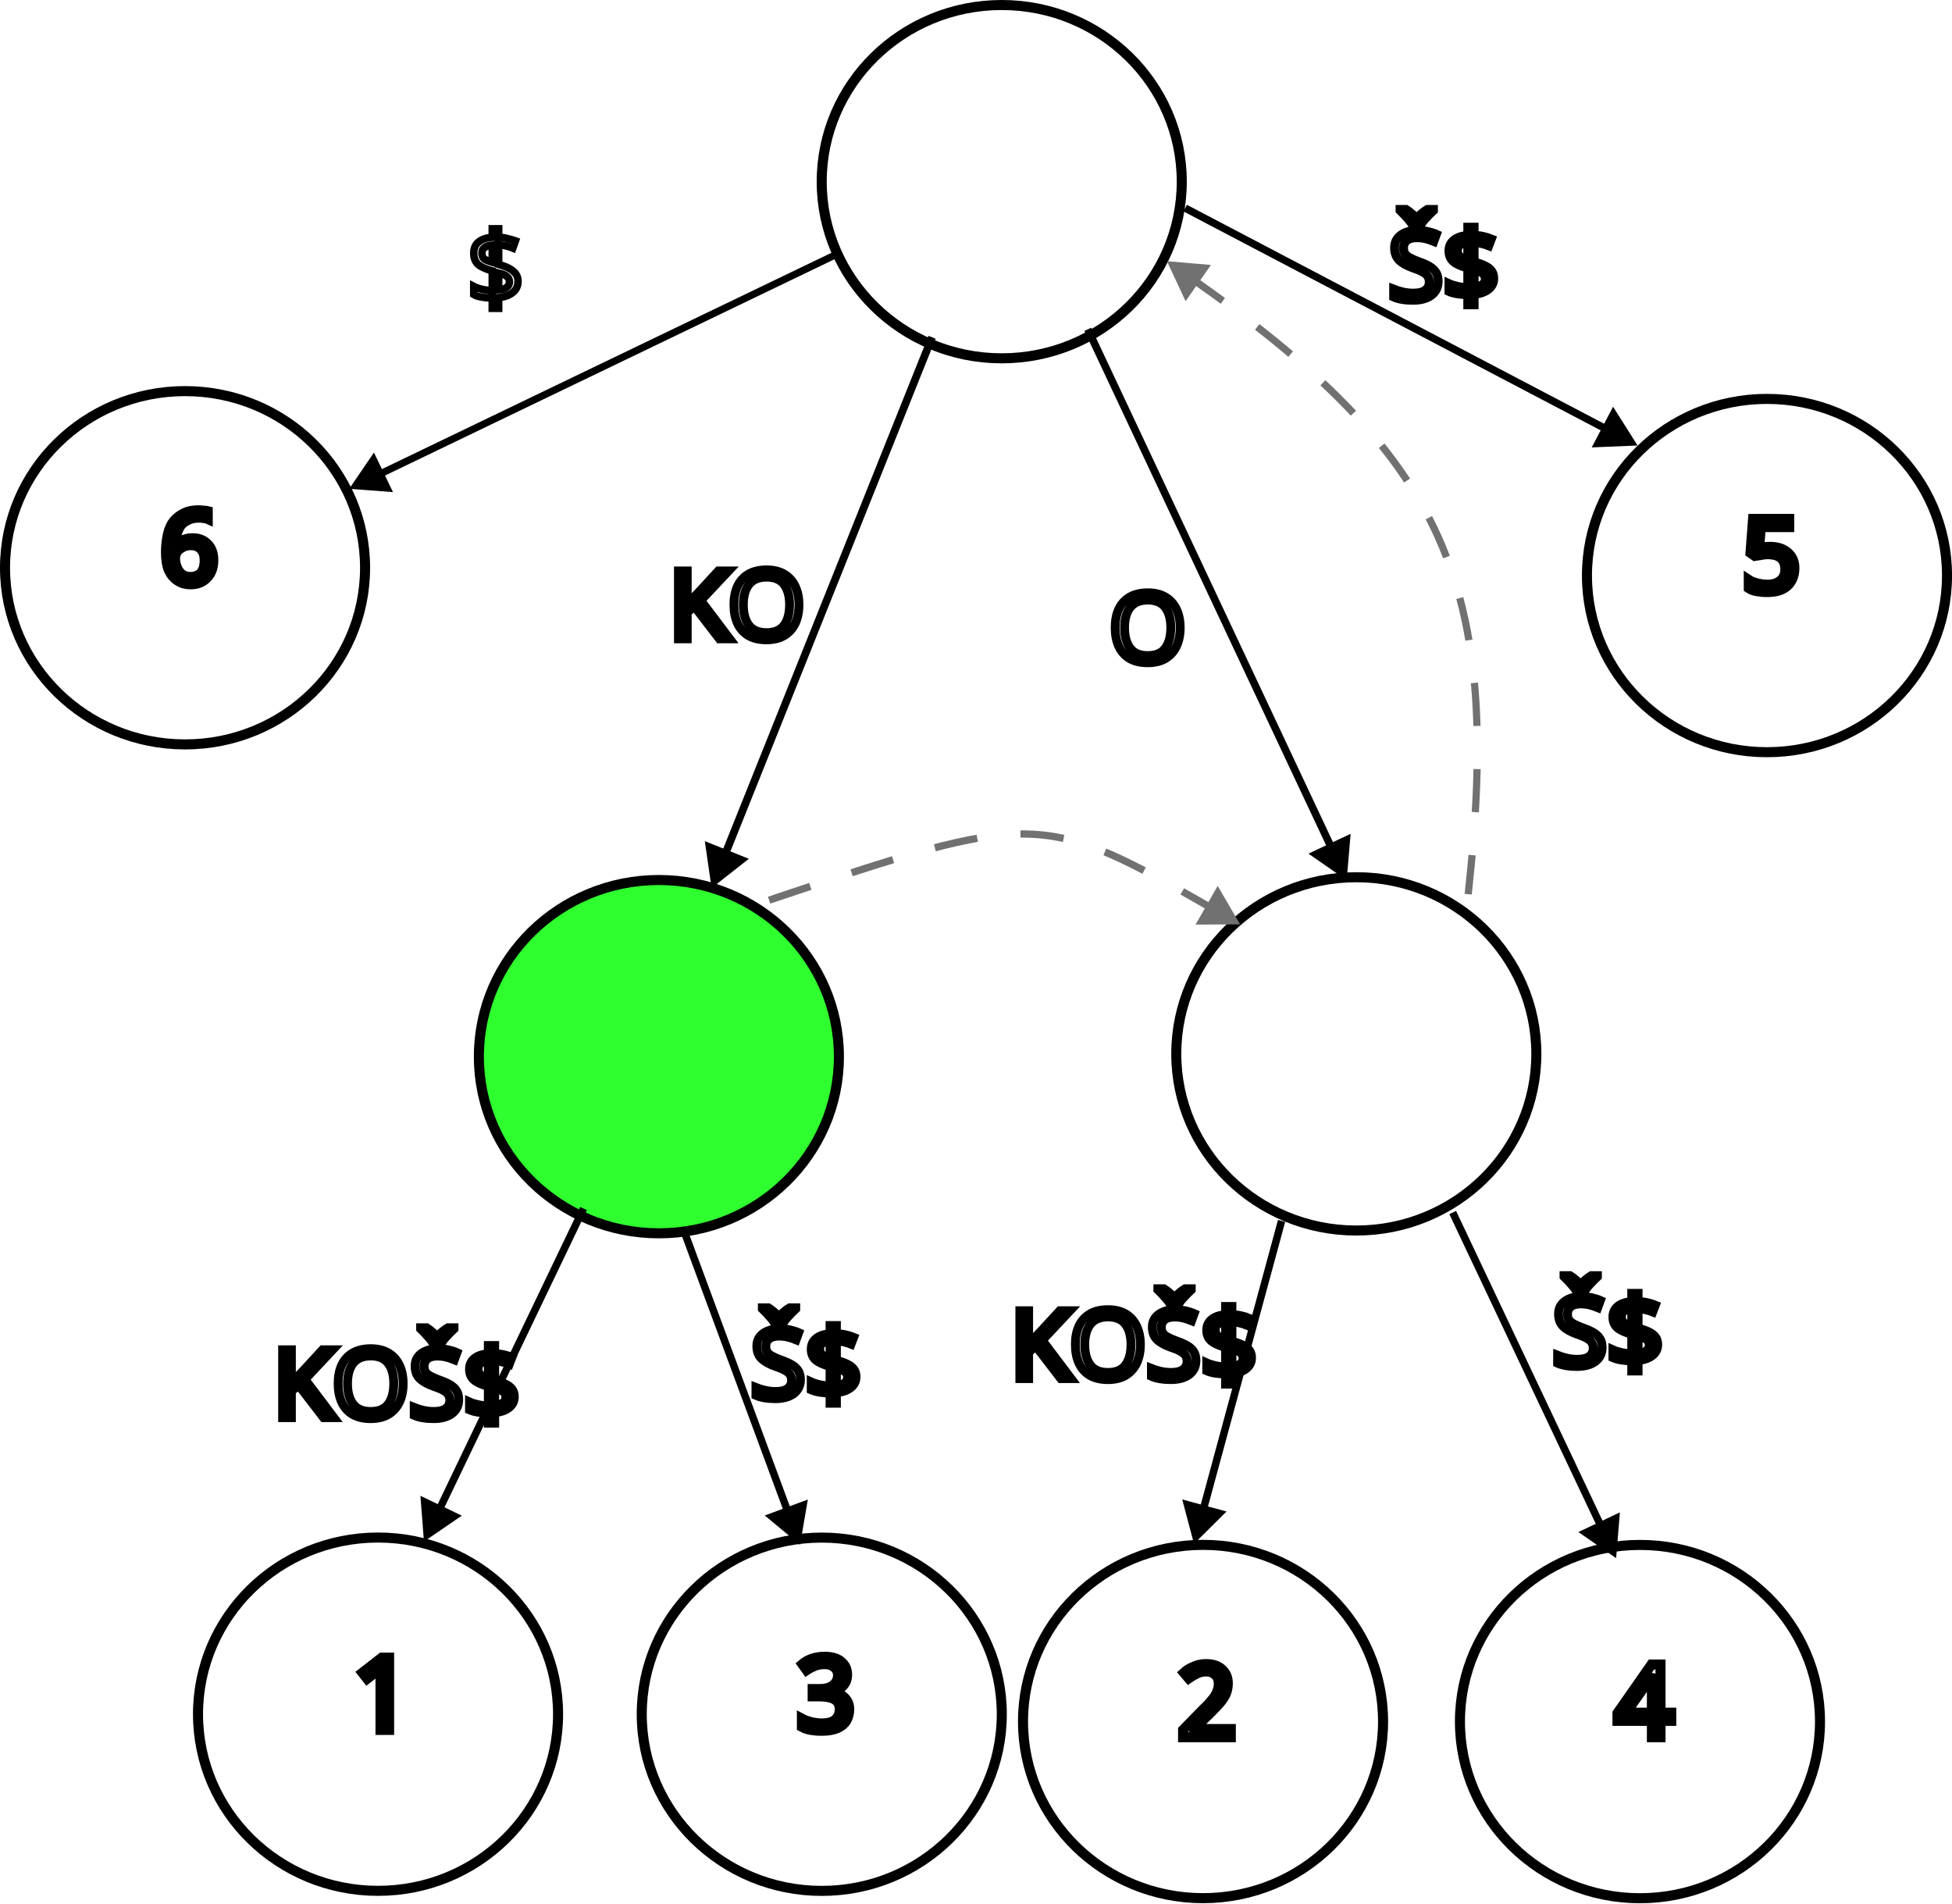
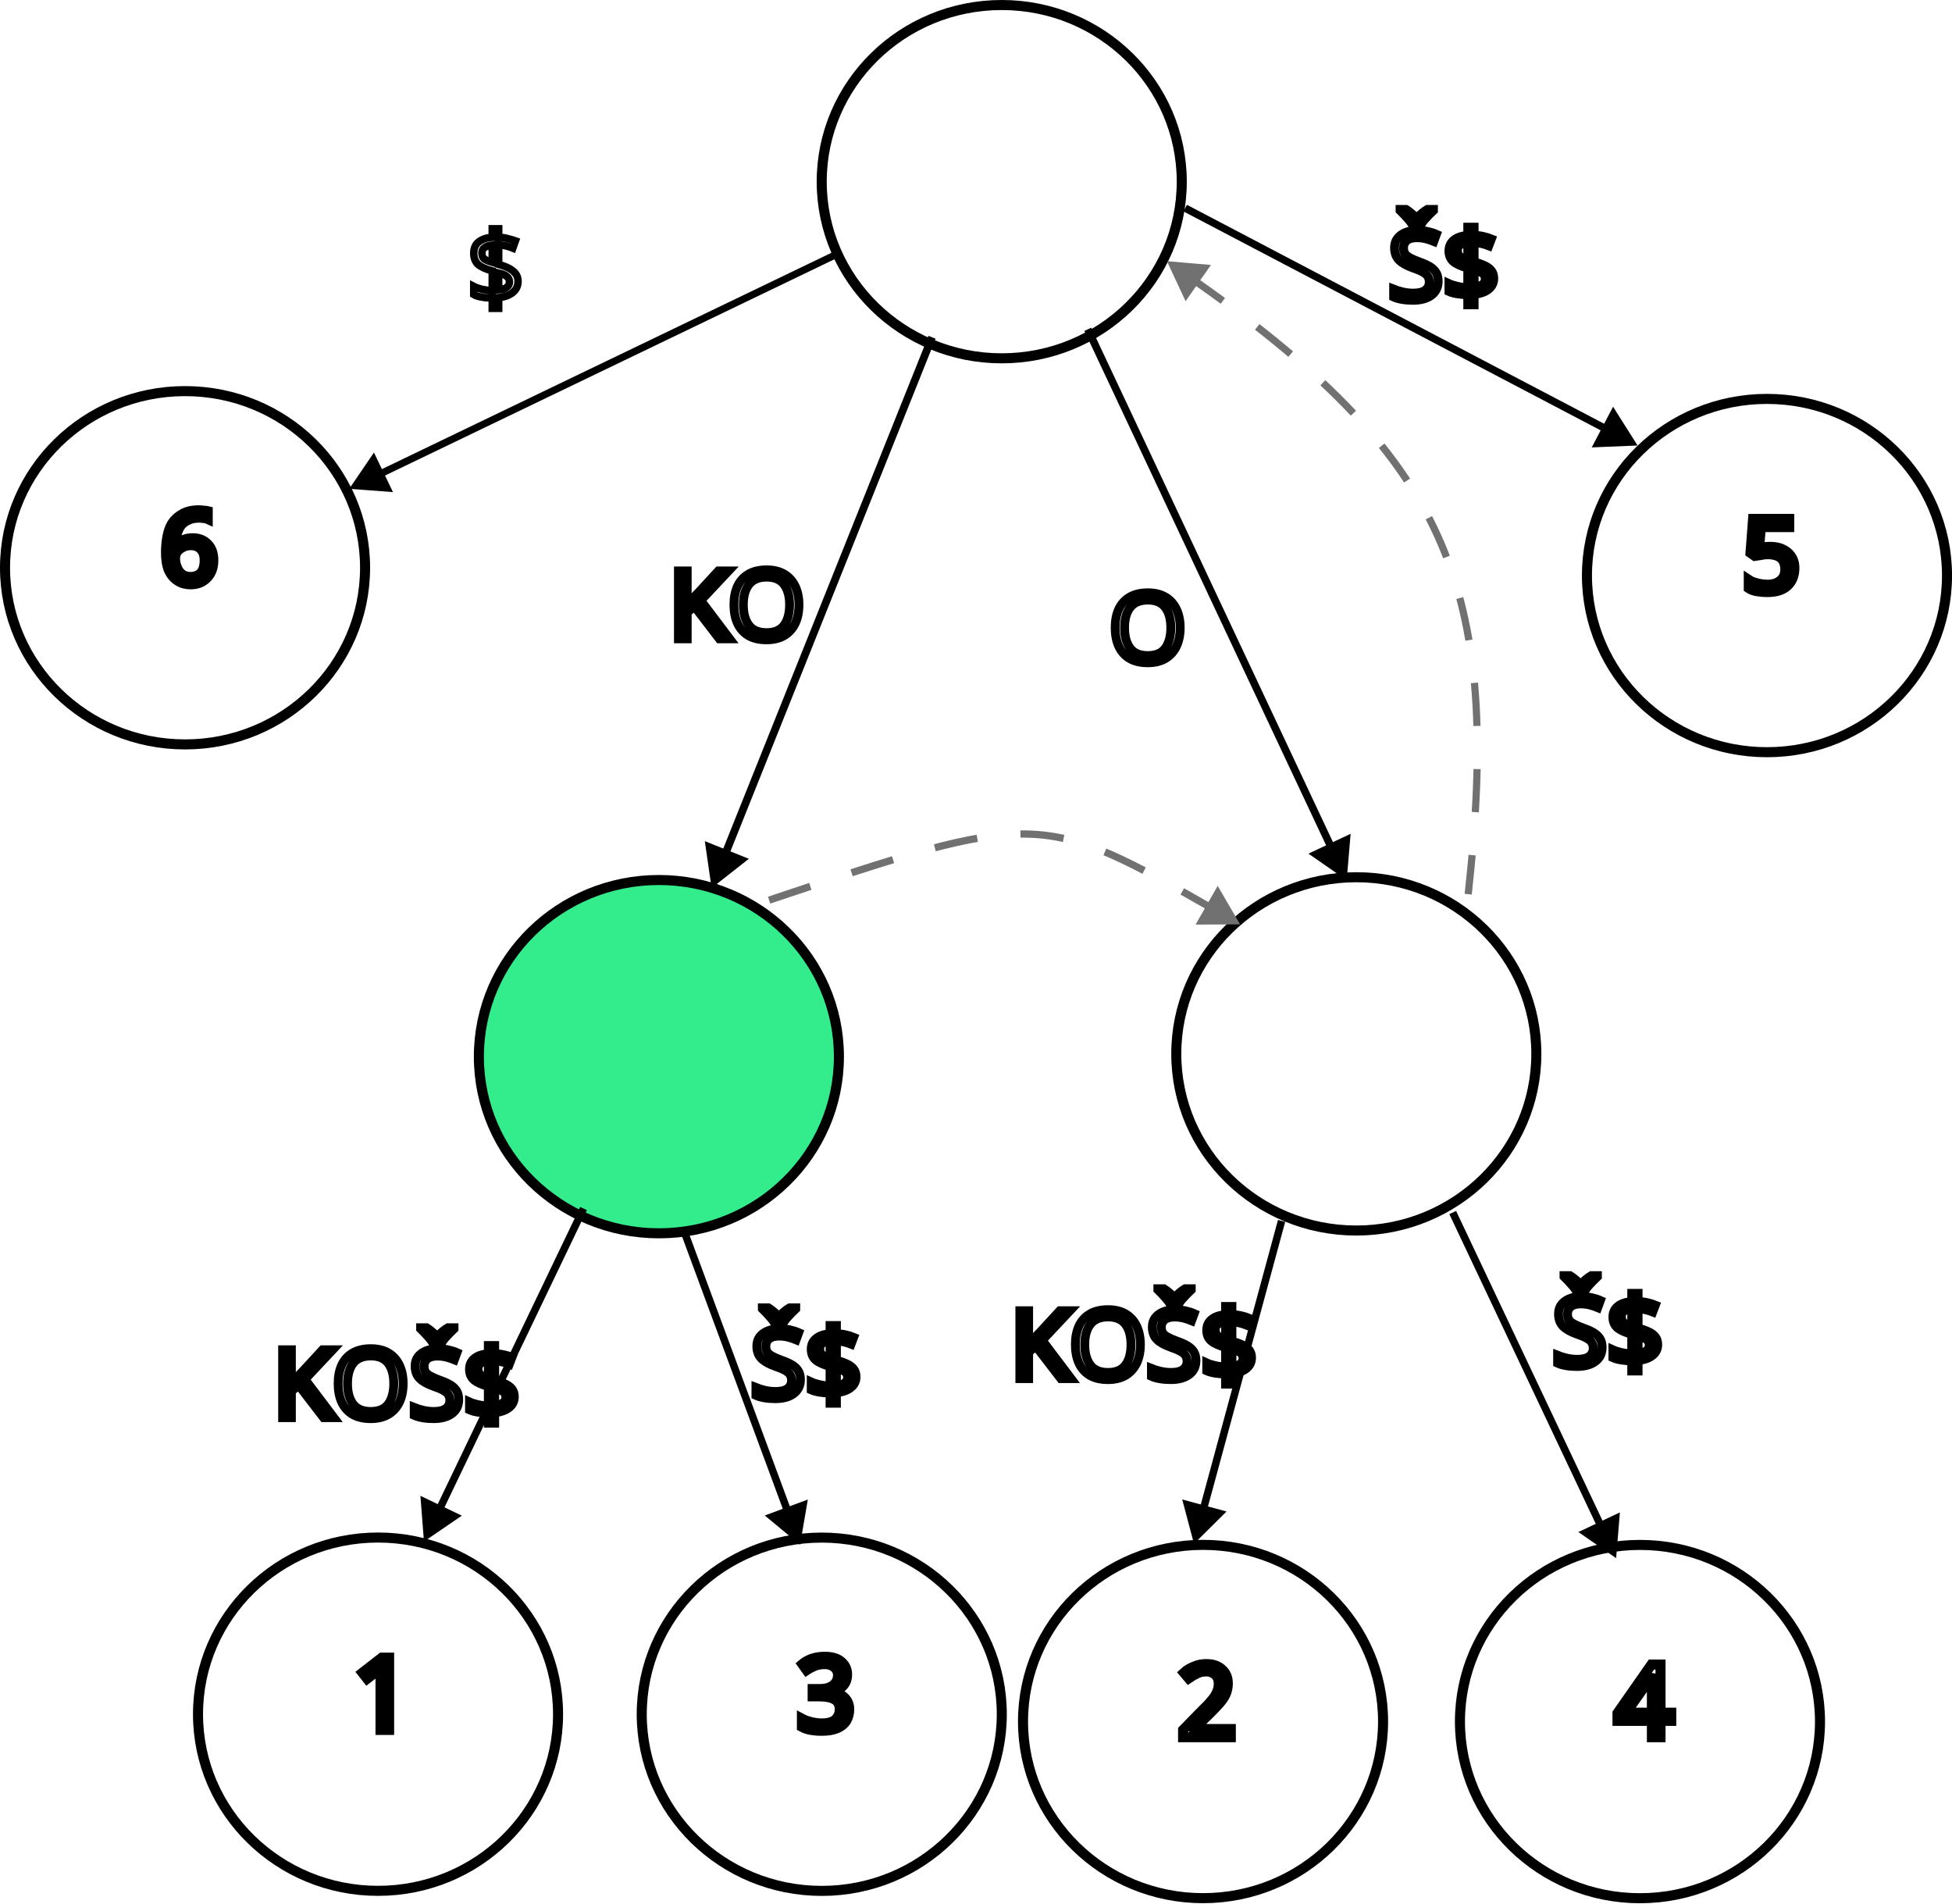
<svg xmlns="http://www.w3.org/2000/svg" width="70.913mm" height="69.127mm" viewBox="0 0 70.913 69.127" version="1.1" id="svg1" xml:space="preserve">
  <defs id="defs1">
    <rect x="490.732" y="241.831" width="161.927" height="94.045" id="rect44" />
    <marker style="overflow:visible" id="Triangle" refX="0" refY="0" orient="auto" markerWidth="1" markerHeight="1" viewBox="0 0 1 1" preserveAspectRatio="xMidYMid">
      <path transform="scale(0.5)" style="fill:context-stroke;fill-rule:evenodd;stroke:context-stroke;stroke-width:1pt" d="M 5.77,0 -2.88,5 V -5 Z" id="path135" />
    </marker>
    <marker style="overflow:visible" id="Triangle-1-27-2-8" refX="0" refY="0" orient="auto-start-reverse" markerWidth="1" markerHeight="1" viewBox="0 0 1 1" preserveAspectRatio="xMidYMid">
      <path transform="scale(0.5)" style="fill:context-stroke;fill-rule:evenodd;stroke:context-stroke;stroke-width:1pt" d="M 5.77,0 -2.88,5 V -5 Z" id="path135-7-9-91-0" />
    </marker>
    <marker style="overflow:visible" id="Triangle-1-27-0-35-6" refX="0" refY="0" orient="auto-start-reverse" markerWidth="1" markerHeight="1" viewBox="0 0 1 1" preserveAspectRatio="xMidYMid">
      <path transform="scale(0.5)" style="fill:context-stroke;fill-rule:evenodd;stroke:context-stroke;stroke-width:1pt" d="M 5.77,0 -2.88,5 V -5 Z" id="path135-7-9-9-9-8" />
    </marker>
    <marker style="overflow:visible" id="Triangle-1-27-0-3-8-1" refX="0" refY="0" orient="auto-start-reverse" markerWidth="1" markerHeight="1" viewBox="0 0 1 1" preserveAspectRatio="xMidYMid">
      <path transform="scale(0.5)" style="fill:context-stroke;fill-rule:evenodd;stroke:context-stroke;stroke-width:1pt" d="M 5.77,0 -2.88,5 V -5 Z" id="path135-7-9-9-8-4-9" />
    </marker>
    <marker style="overflow:visible" id="Triangle-1-2-4-6-7" refX="0" refY="0" orient="auto-start-reverse" markerWidth="1" markerHeight="1" viewBox="0 0 1 1" preserveAspectRatio="xMidYMid">
      <path transform="scale(0.5)" style="fill:context-stroke;fill-rule:evenodd;stroke:context-stroke;stroke-width:1pt" d="M 5.77,0 -2.88,5 V -5 Z" id="path135-7-2-3-3-2" />
    </marker>
    <marker style="overflow:visible" id="Triangle-1-27-0-35-7-2" refX="0" refY="0" orient="auto-start-reverse" markerWidth="1" markerHeight="1" viewBox="0 0 1 1" preserveAspectRatio="xMidYMid">
      <path transform="scale(0.5)" style="fill:context-stroke;fill-rule:evenodd;stroke:context-stroke;stroke-width:1pt" d="M 5.77,0 -2.88,5 V -5 Z" id="path135-7-9-9-9-7-8" />
    </marker>
    <marker style="overflow:visible" id="Triangle-1-27-0-3-8-3-9" refX="0" refY="0" orient="auto-start-reverse" markerWidth="1" markerHeight="1" viewBox="0 0 1 1" preserveAspectRatio="xMidYMid">
      <path transform="scale(0.5)" style="fill:context-stroke;fill-rule:evenodd;stroke:context-stroke;stroke-width:1pt" d="M 5.77,0 -2.88,5 V -5 Z" id="path135-7-9-9-8-4-3-0" />
    </marker>
    <marker style="overflow:visible" id="Triangle-5" refX="0" refY="0" orient="auto-start-reverse" markerWidth="1" markerHeight="1" viewBox="0 0 1 1" preserveAspectRatio="xMidYMid">
      <path transform="scale(0.5)" style="fill:context-stroke;fill-rule:evenodd;stroke:context-stroke;stroke-width:1pt" d="M 5.77,0 -2.88,5 V -5 Z" id="path135-8" />
    </marker>
    <marker style="overflow:visible" id="Triangle-58" refX="0" refY="0" orient="auto-start-reverse" markerWidth="1" markerHeight="1" viewBox="0 0 1 1" preserveAspectRatio="xMidYMid">
      <path transform="scale(0.5)" style="fill:context-stroke;fill-rule:evenodd;stroke:context-stroke;stroke-width:1pt" d="M 5.77,0 -2.88,5 V -5 Z" id="path135-1" />
    </marker>
    <rect x="173.456" y="550.378" width="62.326" height="20.116" id="rect37" />
    <rect x="173.456" y="550.378" width="62.326" height="20.116" id="rect38" />
    <rect x="173.456" y="550.378" width="62.326" height="20.116" id="rect39" />
    <rect x="173.456" y="550.378" width="62.326" height="20.116" id="rect40" />
    <rect x="173.456" y="550.378" width="62.326" height="20.116" id="rect41" />
    <rect x="173.456" y="550.378" width="62.326" height="20.116" id="rect42" />
    <rect x="173.456" y="550.378" width="62.326" height="20.116" id="rect43" />
  </defs>
  <g id="g37" transform="translate(-68.26251,-90.09062)" style="display:inline">
    <text xml:space="preserve" style="font-style:normal;font-variant:normal;font-weight:normal;font-stretch:normal;font-size:3.678px;font-family:sans-serif;-inkscape-font-specification:'sans-serif, Normal';font-variant-ligatures:normal;font-variant-caps:normal;font-variant-numeric:normal;font-variant-east-asian:normal;text-align:start;writing-mode:lr-tb;direction:ltr;text-anchor:start;display:inline;fill:none;fill-opacity:0;fill-rule:nonzero;stroke:#000000;stroke-width:0.365;stroke-dasharray:none;stroke-opacity:1" x="81.102" y="152.919" id="text1">
      <tspan id="tspan1" style="stroke-width:0.365" x="81.102" y="152.919">1</tspan>
    </text>
    <ellipse style="fill:none;fill-opacity:0;fill-rule:nonzero;stroke:#000000;stroke-width:0.365;stroke-dasharray:none;stroke-opacity:1" id="ellipse1" cx="104.654" cy="96.689" rx="6.54" ry="6.416" />
-     <ellipse style="fill:#00ff00;fill-opacity:0.816;fill-rule:nonzero;stroke:#000000;stroke-width:0.365;stroke-dasharray:none;stroke-opacity:1" id="ellipse2" cx="92.199" cy="128.469" rx="6.54" ry="6.416" />
+     <ellipse style="fill:#05e972;fill-opacity:0.816;fill-rule:nonzero;stroke:#000000;stroke-width:0.365;stroke-dasharray:none;stroke-opacity:1" id="ellipse2" cx="92.199" cy="128.469" rx="6.54" ry="6.416" />
    <ellipse style="fill:none;fill-opacity:0;fill-rule:nonzero;stroke:#000000;stroke-width:0.365;stroke-dasharray:none;stroke-opacity:1" id="ellipse3" cx="81.996" cy="152.351" rx="6.54" ry="6.416" />
    <text xml:space="preserve" style="font-style:normal;font-variant:normal;font-weight:normal;font-stretch:normal;font-size:3.678px;font-family:sans-serif;-inkscape-font-specification:'sans-serif, Normal';font-variant-ligatures:normal;font-variant-caps:normal;font-variant-numeric:normal;font-variant-east-asian:normal;text-align:start;writing-mode:lr-tb;direction:ltr;text-anchor:start;display:inline;fill:none;fill-opacity:0;fill-rule:nonzero;stroke:#000000;stroke-width:0.365;stroke-dasharray:none;stroke-opacity:1" x="97.222" y="152.921" id="text3">
      <tspan id="tspan3" style="stroke-width:0.365" x="97.222" y="152.921">3</tspan>
    </text>
    <ellipse style="fill:none;fill-opacity:0;fill-rule:nonzero;stroke:#000000;stroke-width:0.365;stroke-dasharray:none;stroke-opacity:1" id="ellipse4" cx="98.116" cy="152.353" rx="6.54" ry="6.416" />
    <path style="fill:none;fill-opacity:0;fill-rule:nonzero;stroke:#000000;stroke-width:0.28;stroke-dasharray:none;stroke-opacity:1;marker-end:url(#Triangle-1-27-2-8)" d="m 102.122,102.341 -7.639,19.082" id="path5" />
    <path style="fill:none;fill-opacity:0;fill-rule:nonzero;stroke:#000000;stroke-width:0.271;stroke-dasharray:none;stroke-opacity:1;marker-end:url(#Triangle-1-27-0-35-6)" d="m 89.461,133.986 -5.381,11.227" id="path8" />
    <path style="fill:none;fill-opacity:0;fill-rule:nonzero;stroke:#000000;stroke-width:0.271;stroke-dasharray:none;stroke-opacity:1;marker-end:url(#Triangle-1-27-0-3-8-1)" d="m 93.129,134.851 3.865,10.444" id="path9" />
    <text xml:space="preserve" transform="matrix(0.2326683,0,0,0.2252089,52.20115,-13.68717)" id="text28" style="font-style:normal;font-variant:normal;font-weight:300;font-stretch:normal;font-size:15.411px;font-family:Calibri;-inkscape-font-specification:'Calibri, Light';font-variant-ligatures:normal;font-variant-caps:normal;font-variant-numeric:normal;font-variant-east-asian:normal;text-align:start;writing-mode:lr-tb;direction:ltr;white-space:pre;shape-inside:url(#rect37);display:inline;fill:none;fill-opacity:0;fill-rule:nonzero;stroke:#000000;stroke-width:1.38;stroke-dasharray:none;stroke-opacity:1">
      <tspan x="173.457" y="563.862" id="tspan2">KO</tspan>
    </text>
    <text xml:space="preserve" transform="matrix(0.2326683,0,0,0.2252089,55.18426,13.87497)" id="text29" style="font-style:normal;font-variant:normal;font-weight:300;font-stretch:normal;font-size:15.411px;font-family:Calibri;-inkscape-font-specification:'Calibri, Light';font-variant-ligatures:normal;font-variant-caps:normal;font-variant-numeric:normal;font-variant-east-asian:normal;text-align:start;writing-mode:lr-tb;direction:ltr;white-space:pre;shape-inside:url(#rect38);display:inline;fill:none;fill-opacity:0;fill-rule:nonzero;stroke:#000000;stroke-width:1.38;stroke-dasharray:none;stroke-opacity:1">
      <tspan x="173.457" y="563.862" id="tspan4">Š$</tspan>
    </text>
    <ellipse style="fill:none;fill-opacity:0;fill-rule:nonzero;stroke:#000000;stroke-width:0.365;stroke-dasharray:none;stroke-opacity:1" id="ellipse29" cx="117.535" cy="128.368" rx="6.54" ry="6.416" />
    <path style="fill:none;fill-opacity:0;fill-rule:nonzero;stroke:#000000;stroke-width:0.275;stroke-dasharray:none;stroke-opacity:1;marker-end:url(#Triangle-1-2-4-6-7)" d="m 107.781,102.052 8.989,19.125" id="path29" />
    <text xml:space="preserve" transform="matrix(0.2326683,0,0,0.2252089,68.19823,-12.85386)" id="text30" style="font-style:normal;font-variant:normal;font-weight:300;font-stretch:normal;font-size:15.411px;font-family:Calibri;-inkscape-font-specification:'Calibri, Light';font-variant-ligatures:normal;font-variant-caps:normal;font-variant-numeric:normal;font-variant-east-asian:normal;text-align:start;writing-mode:lr-tb;direction:ltr;white-space:pre;shape-inside:url(#rect39);display:inline;fill:none;fill-opacity:0;fill-rule:nonzero;stroke:#000000;stroke-width:1.38;stroke-dasharray:none;stroke-opacity:1">
      <tspan x="173.457" y="563.862" id="tspan5">O</tspan>
    </text>
    <text xml:space="preserve" transform="matrix(0.2326683,0,0,0.2252089,37.82211,14.60027)" id="text31" style="font-style:normal;font-variant:normal;font-weight:300;font-stretch:normal;font-size:15.411px;font-family:Calibri;-inkscape-font-specification:'Calibri, Light';font-variant-ligatures:normal;font-variant-caps:normal;font-variant-numeric:normal;font-variant-east-asian:normal;text-align:start;writing-mode:lr-tb;direction:ltr;white-space:pre;shape-inside:url(#rect40);display:inline;fill:none;fill-opacity:0;fill-rule:nonzero;stroke:#000000;stroke-width:1.38;stroke-dasharray:none;stroke-opacity:1">
      <tspan x="173.457" y="563.862" id="tspan6">KOŠ$</tspan>
    </text>
    <text xml:space="preserve" style="font-style:normal;font-variant:normal;font-weight:normal;font-stretch:normal;font-size:3.678px;font-family:sans-serif;-inkscape-font-specification:'sans-serif, Normal';font-variant-ligatures:normal;font-variant-caps:normal;font-variant-numeric:normal;font-variant-east-asian:normal;text-align:start;writing-mode:lr-tb;direction:ltr;text-anchor:start;display:inline;fill:none;fill-opacity:0;fill-rule:nonzero;stroke:#000000;stroke-width:0.365;stroke-dasharray:none;stroke-opacity:1" x="111.072" y="153.185" id="text32">
      <tspan id="tspan32" style="stroke-width:0.365" x="111.072" y="153.185">2</tspan>
    </text>
    <ellipse style="fill:none;fill-opacity:0;fill-rule:nonzero;stroke:#000000;stroke-width:0.365;stroke-dasharray:none;stroke-opacity:1" id="ellipse32" cx="111.967" cy="152.617" rx="6.54" ry="6.416" />
    <text xml:space="preserve" style="font-style:normal;font-variant:normal;font-weight:normal;font-stretch:normal;font-size:3.678px;font-family:sans-serif;-inkscape-font-specification:'sans-serif, Normal';font-variant-ligatures:normal;font-variant-caps:normal;font-variant-numeric:normal;font-variant-east-asian:normal;text-align:start;writing-mode:lr-tb;direction:ltr;text-anchor:start;display:inline;fill:none;fill-opacity:0;fill-rule:nonzero;stroke:#000000;stroke-width:0.365;stroke-dasharray:none;stroke-opacity:1" x="126.946" y="153.187" id="text33">
      <tspan id="tspan33" style="stroke-width:0.365" x="126.946" y="153.187">4</tspan>
    </text>
    <ellipse style="fill:none;fill-opacity:0;fill-rule:nonzero;stroke:#000000;stroke-width:0.365;stroke-dasharray:none;stroke-opacity:1" id="ellipse33" cx="127.84" cy="152.619" rx="6.54" ry="6.416" />
    <path style="fill:none;fill-opacity:0;fill-rule:nonzero;stroke:#000000;stroke-width:0.271;stroke-dasharray:none;stroke-opacity:1;marker-end:url(#Triangle-1-27-0-35-7-2)" d="m 114.82,134.435 -2.93,10.799" id="path33" />
    <path style="fill:none;fill-opacity:0;fill-rule:nonzero;stroke:#000000;stroke-width:0.271;stroke-dasharray:none;stroke-opacity:1;marker-end:url(#Triangle-1-27-0-3-8-3-9)" d="m 121.037,134.13 5.525,11.683" id="path34" />
    <text xml:space="preserve" transform="matrix(0.2326683,0,0,0.2252089,84.308,12.70601)" id="text34" style="font-style:normal;font-variant:normal;font-weight:300;font-stretch:normal;font-size:15.411px;font-family:Calibri;-inkscape-font-specification:'Calibri, Light';font-variant-ligatures:normal;font-variant-caps:normal;font-variant-numeric:normal;font-variant-east-asian:normal;text-align:start;writing-mode:lr-tb;direction:ltr;white-space:pre;shape-inside:url(#rect41);display:inline;fill:none;fill-opacity:0;fill-rule:nonzero;stroke:#000000;stroke-width:1.38;stroke-dasharray:none;stroke-opacity:1">
      <tspan x="173.457" y="563.862" id="tspan7">Š$</tspan>
    </text>
    <text xml:space="preserve" transform="matrix(0.2326683,0,0,0.2252089,64.60451,13.18277)" id="text35" style="font-style:normal;font-variant:normal;font-weight:300;font-stretch:normal;font-size:15.411px;font-family:Calibri;-inkscape-font-specification:'Calibri, Light';font-variant-ligatures:normal;font-variant-caps:normal;font-variant-numeric:normal;font-variant-east-asian:normal;text-align:start;writing-mode:lr-tb;direction:ltr;white-space:pre;shape-inside:url(#rect42);display:inline;fill:none;fill-opacity:0;fill-rule:nonzero;stroke:#000000;stroke-width:1.38;stroke-dasharray:none;stroke-opacity:1">
      <tspan x="173.457" y="563.862" id="tspan8">KOŠ$</tspan>
    </text>
    <path style="fill:none;fill-opacity:0;fill-rule:nonzero;stroke:#717171;stroke-width:0.263;stroke-dasharray:1.579, 1.579;stroke-dashoffset:0;stroke-opacity:1;marker-end:url(#Triangle-1-27-0-3-8-3-9)" d="m 96.203,122.785 c 9.762,-3.273 9.857,-3.268 16.299,0.416" id="path35" />
    <path style="fill:none;fill-opacity:0;fill-rule:nonzero;stroke:#717171;stroke-width:0.261;stroke-dasharray:1.566, 1.566;stroke-dashoffset:0;stroke-opacity:1;marker-start:url(#Triangle-5)" d="m 111.414,100.107 c 9.409,6.574 11.426,11.191 10.186,22.461" id="path36" />
    <text xml:space="preserve" style="font-style:normal;font-variant:normal;font-weight:normal;font-stretch:normal;font-size:3.678px;font-family:sans-serif;-inkscape-font-specification:'sans-serif, Normal';font-variant-ligatures:normal;font-variant-caps:normal;font-variant-numeric:normal;font-variant-east-asian:normal;text-align:start;writing-mode:lr-tb;direction:ltr;text-anchor:start;display:inline;fill:none;fill-opacity:0;fill-rule:nonzero;stroke:#000000;stroke-width:0.365;stroke-dasharray:none;stroke-opacity:1" x="131.56" y="111.563" id="text36">
      <tspan id="tspan36" style="stroke-width:0.365" x="131.56" y="111.563">5</tspan>
    </text>
    <ellipse style="fill:none;fill-opacity:0;fill-rule:nonzero;stroke:#000000;stroke-width:0.365;stroke-dasharray:none;stroke-opacity:1" id="ellipse36" cx="132.454" cy="110.995" rx="6.54" ry="6.416" />
    <text xml:space="preserve" style="font-style:normal;font-variant:normal;font-weight:normal;font-stretch:normal;font-size:3.678px;font-family:sans-serif;-inkscape-font-specification:'sans-serif, Normal';font-variant-ligatures:normal;font-variant-caps:normal;font-variant-numeric:normal;font-variant-east-asian:normal;text-align:start;writing-mode:lr-tb;direction:ltr;text-anchor:start;display:inline;fill:none;fill-opacity:0;fill-rule:nonzero;stroke:#000000;stroke-width:0.365;stroke-dasharray:none;stroke-opacity:1" x="74.091" y="111.281" id="text36-8">
      <tspan id="tspan36-8" style="stroke-width:0.365" x="74.091" y="111.281">6</tspan>
    </text>
    <ellipse style="fill:none;fill-opacity:0;fill-rule:nonzero;stroke:#000000;stroke-width:0.365;stroke-dasharray:none;stroke-opacity:1" id="ellipse36-2" cx="74.985" cy="110.712" rx="6.54" ry="6.416" />
    <text xml:space="preserve" transform="matrix(0.2326683,0,0,0.2252089,78.35142,-26.01841)" id="text37" style="font-style:normal;font-variant:normal;font-weight:300;font-stretch:normal;font-size:15.411px;font-family:Calibri;-inkscape-font-specification:'Calibri, Light';font-variant-ligatures:normal;font-variant-caps:normal;font-variant-numeric:normal;font-variant-east-asian:normal;text-align:start;writing-mode:lr-tb;direction:ltr;white-space:pre;shape-inside:url(#rect43);display:inline;fill:none;fill-opacity:0;fill-rule:nonzero;stroke:#000000;stroke-width:1.38;stroke-dasharray:none;stroke-opacity:1">
      <tspan x="173.457" y="563.862" id="tspan9">Š$</tspan>
    </text>
    <path style="fill:none;fill-opacity:0;fill-rule:nonzero;stroke:#000000;stroke-width:0.271;stroke-dasharray:none;stroke-dashoffset:0;stroke-opacity:1;marker-end:url(#Triangle-58)" d="m 111.318,97.649 c 15.583,8.176 15.583,8.176 15.583,8.176" id="path37" />
    <path style="fill:none;fill-opacity:0;stroke:#000000;stroke-width:0.259;marker-end:url(#Triangle)" d="M 98.756,99.277 81.779,107.445" id="path43" />
    <text xml:space="preserve" style="font-style:normal;font-variant:normal;font-weight:300;font-stretch:normal;font-size:3.528px;font-family:Calibri;-inkscape-font-specification:'Calibri, Light';font-variant-ligatures:normal;font-variant-caps:normal;font-variant-numeric:normal;font-variant-east-asian:normal;text-align:start;writing-mode:lr-tb;direction:ltr;text-anchor:start;fill:none;fill-opacity:0;stroke:#000000;stroke-width:0.271" x="85.254" y="101.083" id="text38">
      <tspan id="tspan31" style="font-style:normal;font-variant:normal;font-weight:300;font-stretch:normal;font-size:3.528px;font-family:Calibri;-inkscape-font-specification:'Calibri, Light';font-variant-ligatures:normal;font-variant-caps:normal;font-variant-numeric:normal;font-variant-east-asian:normal;stroke-width:0.271" x="85.254" y="101.083">$</tspan>
    </text>
    <text xml:space="preserve" transform="matrix(0.2645833,0,0,0.2645833,-2.116667,-108.0823)" id="text39" style="font-style:normal;font-variant:normal;font-weight:300;font-stretch:normal;font-size:13.333px;font-family:Calibri;-inkscape-font-specification:'Calibri, Light';font-variant-ligatures:normal;font-variant-caps:normal;font-variant-numeric:normal;font-variant-east-asian:normal;text-align:start;writing-mode:lr-tb;direction:ltr;white-space:pre;shape-inside:url(#rect44);display:inline;fill:none;fill-opacity:0;stroke:#000000;stroke-width:1.024" />
  </g>
</svg>
